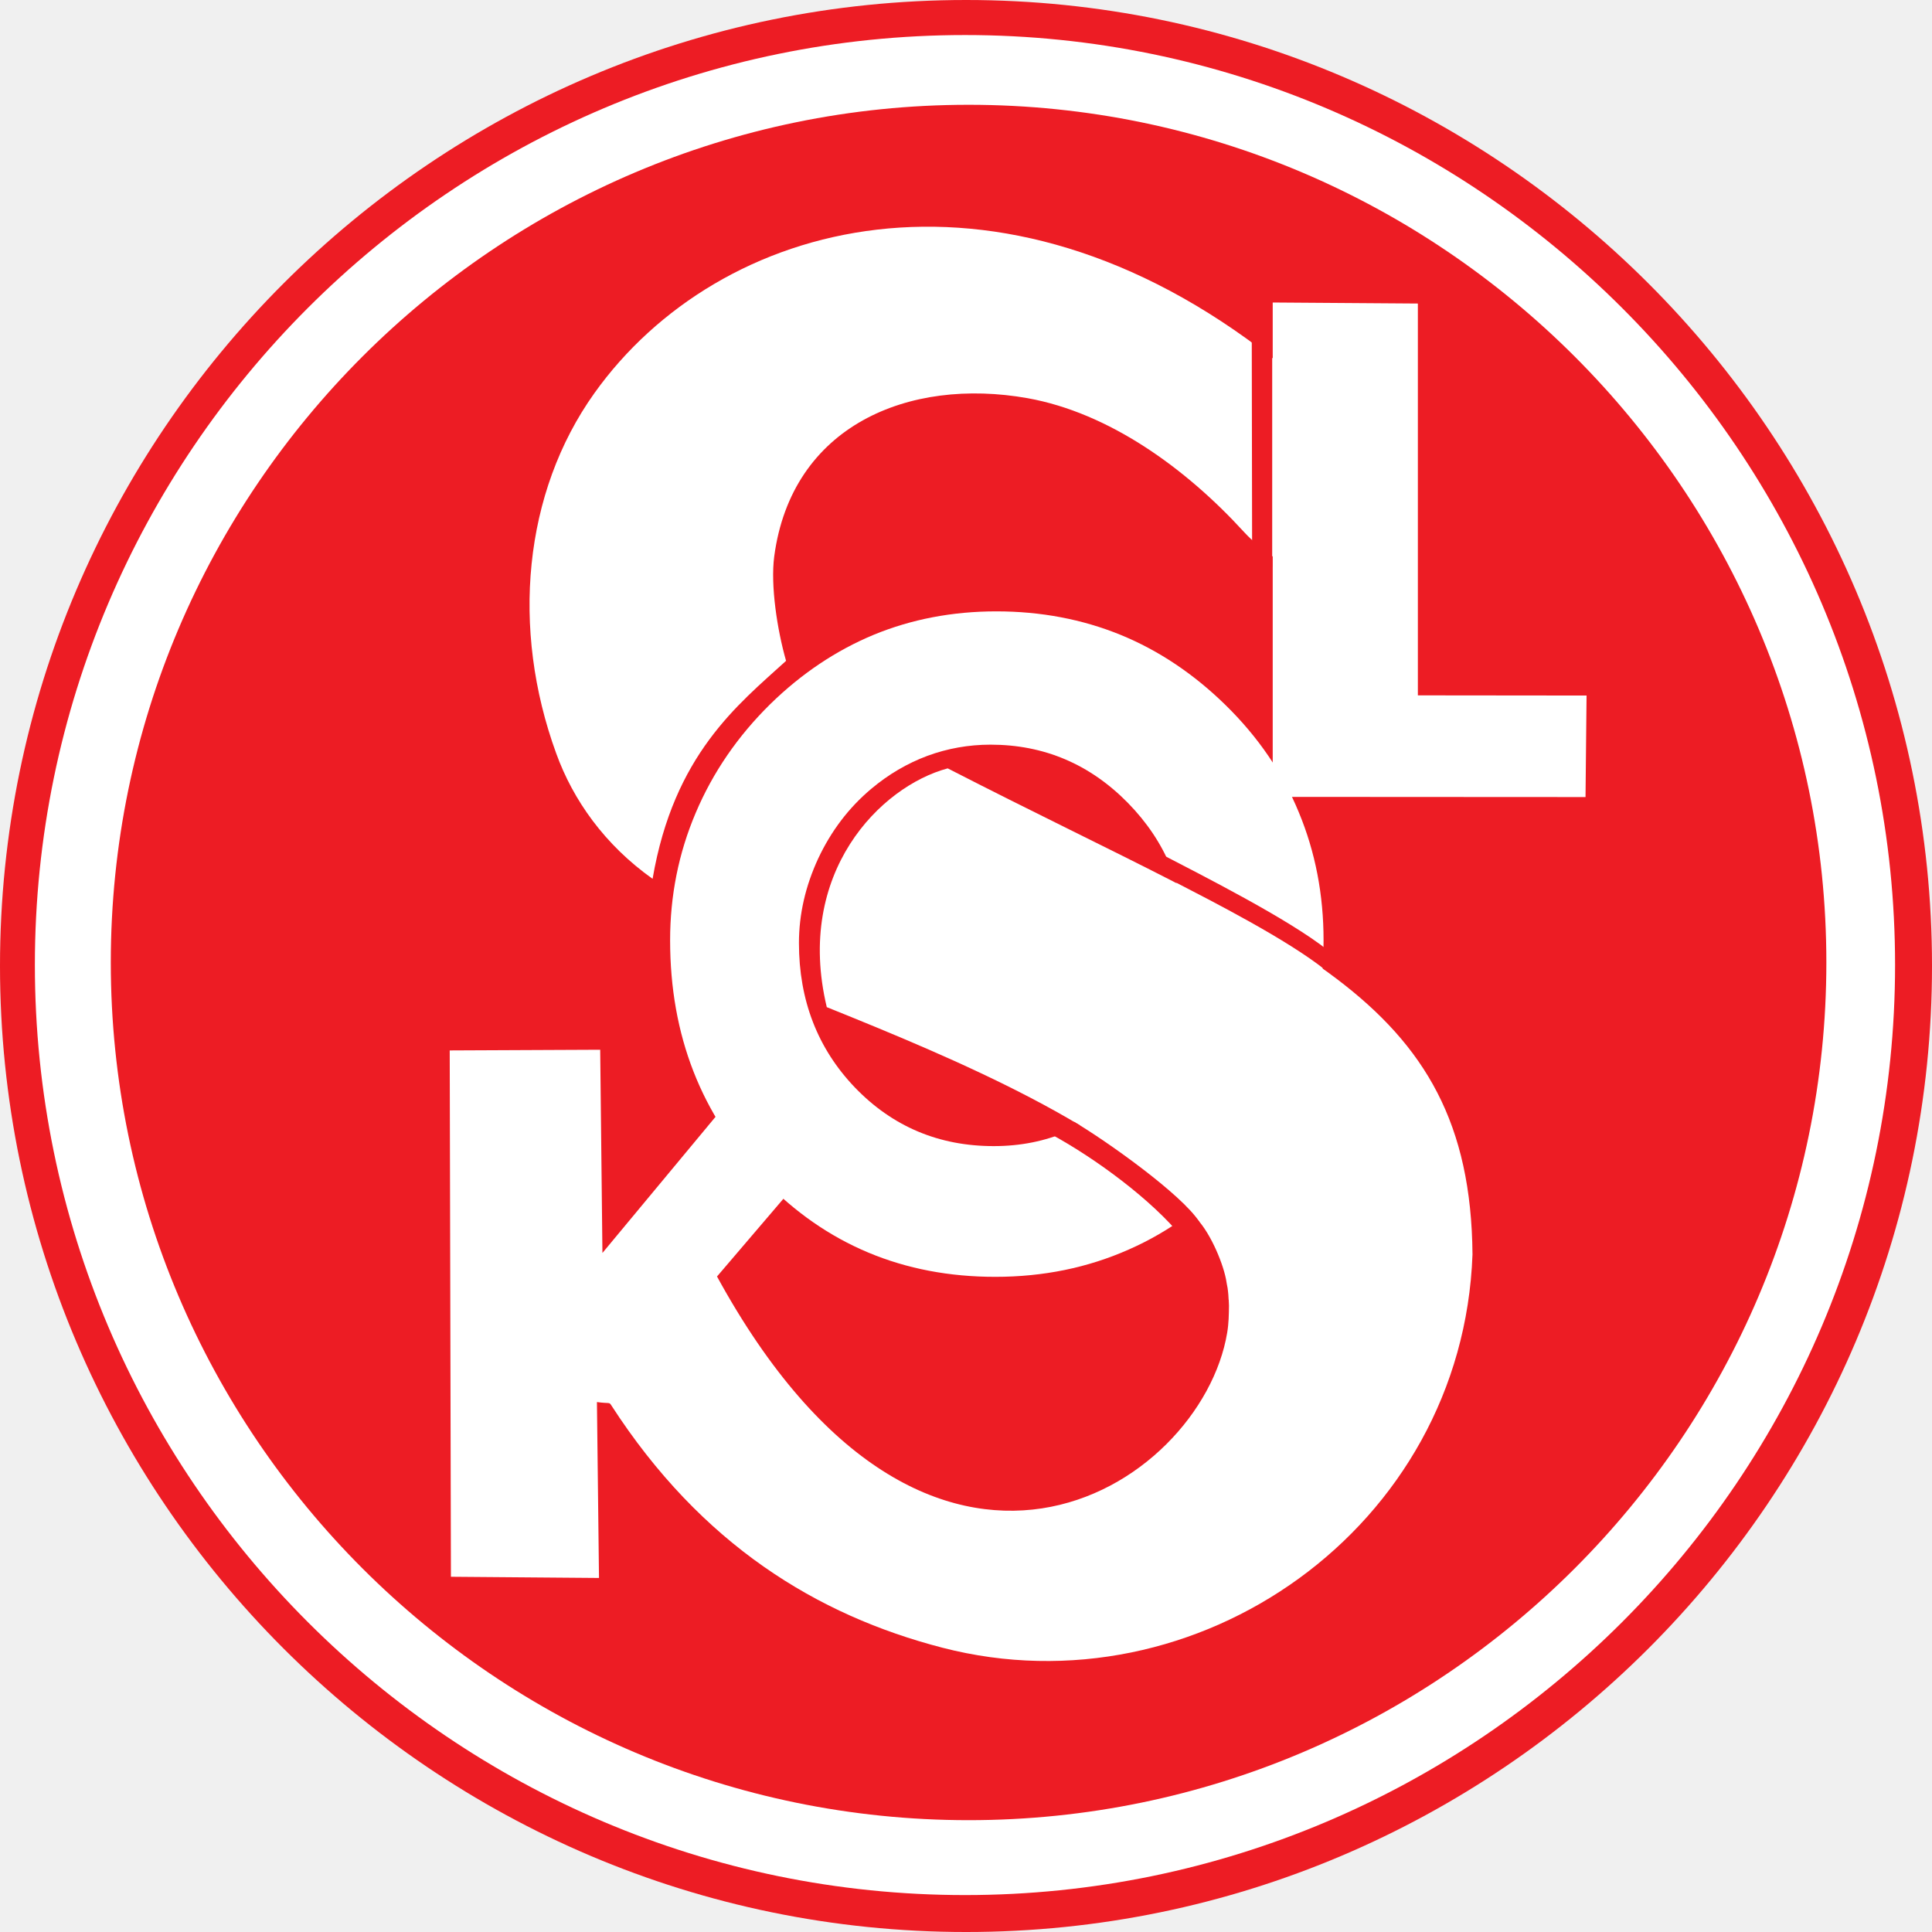
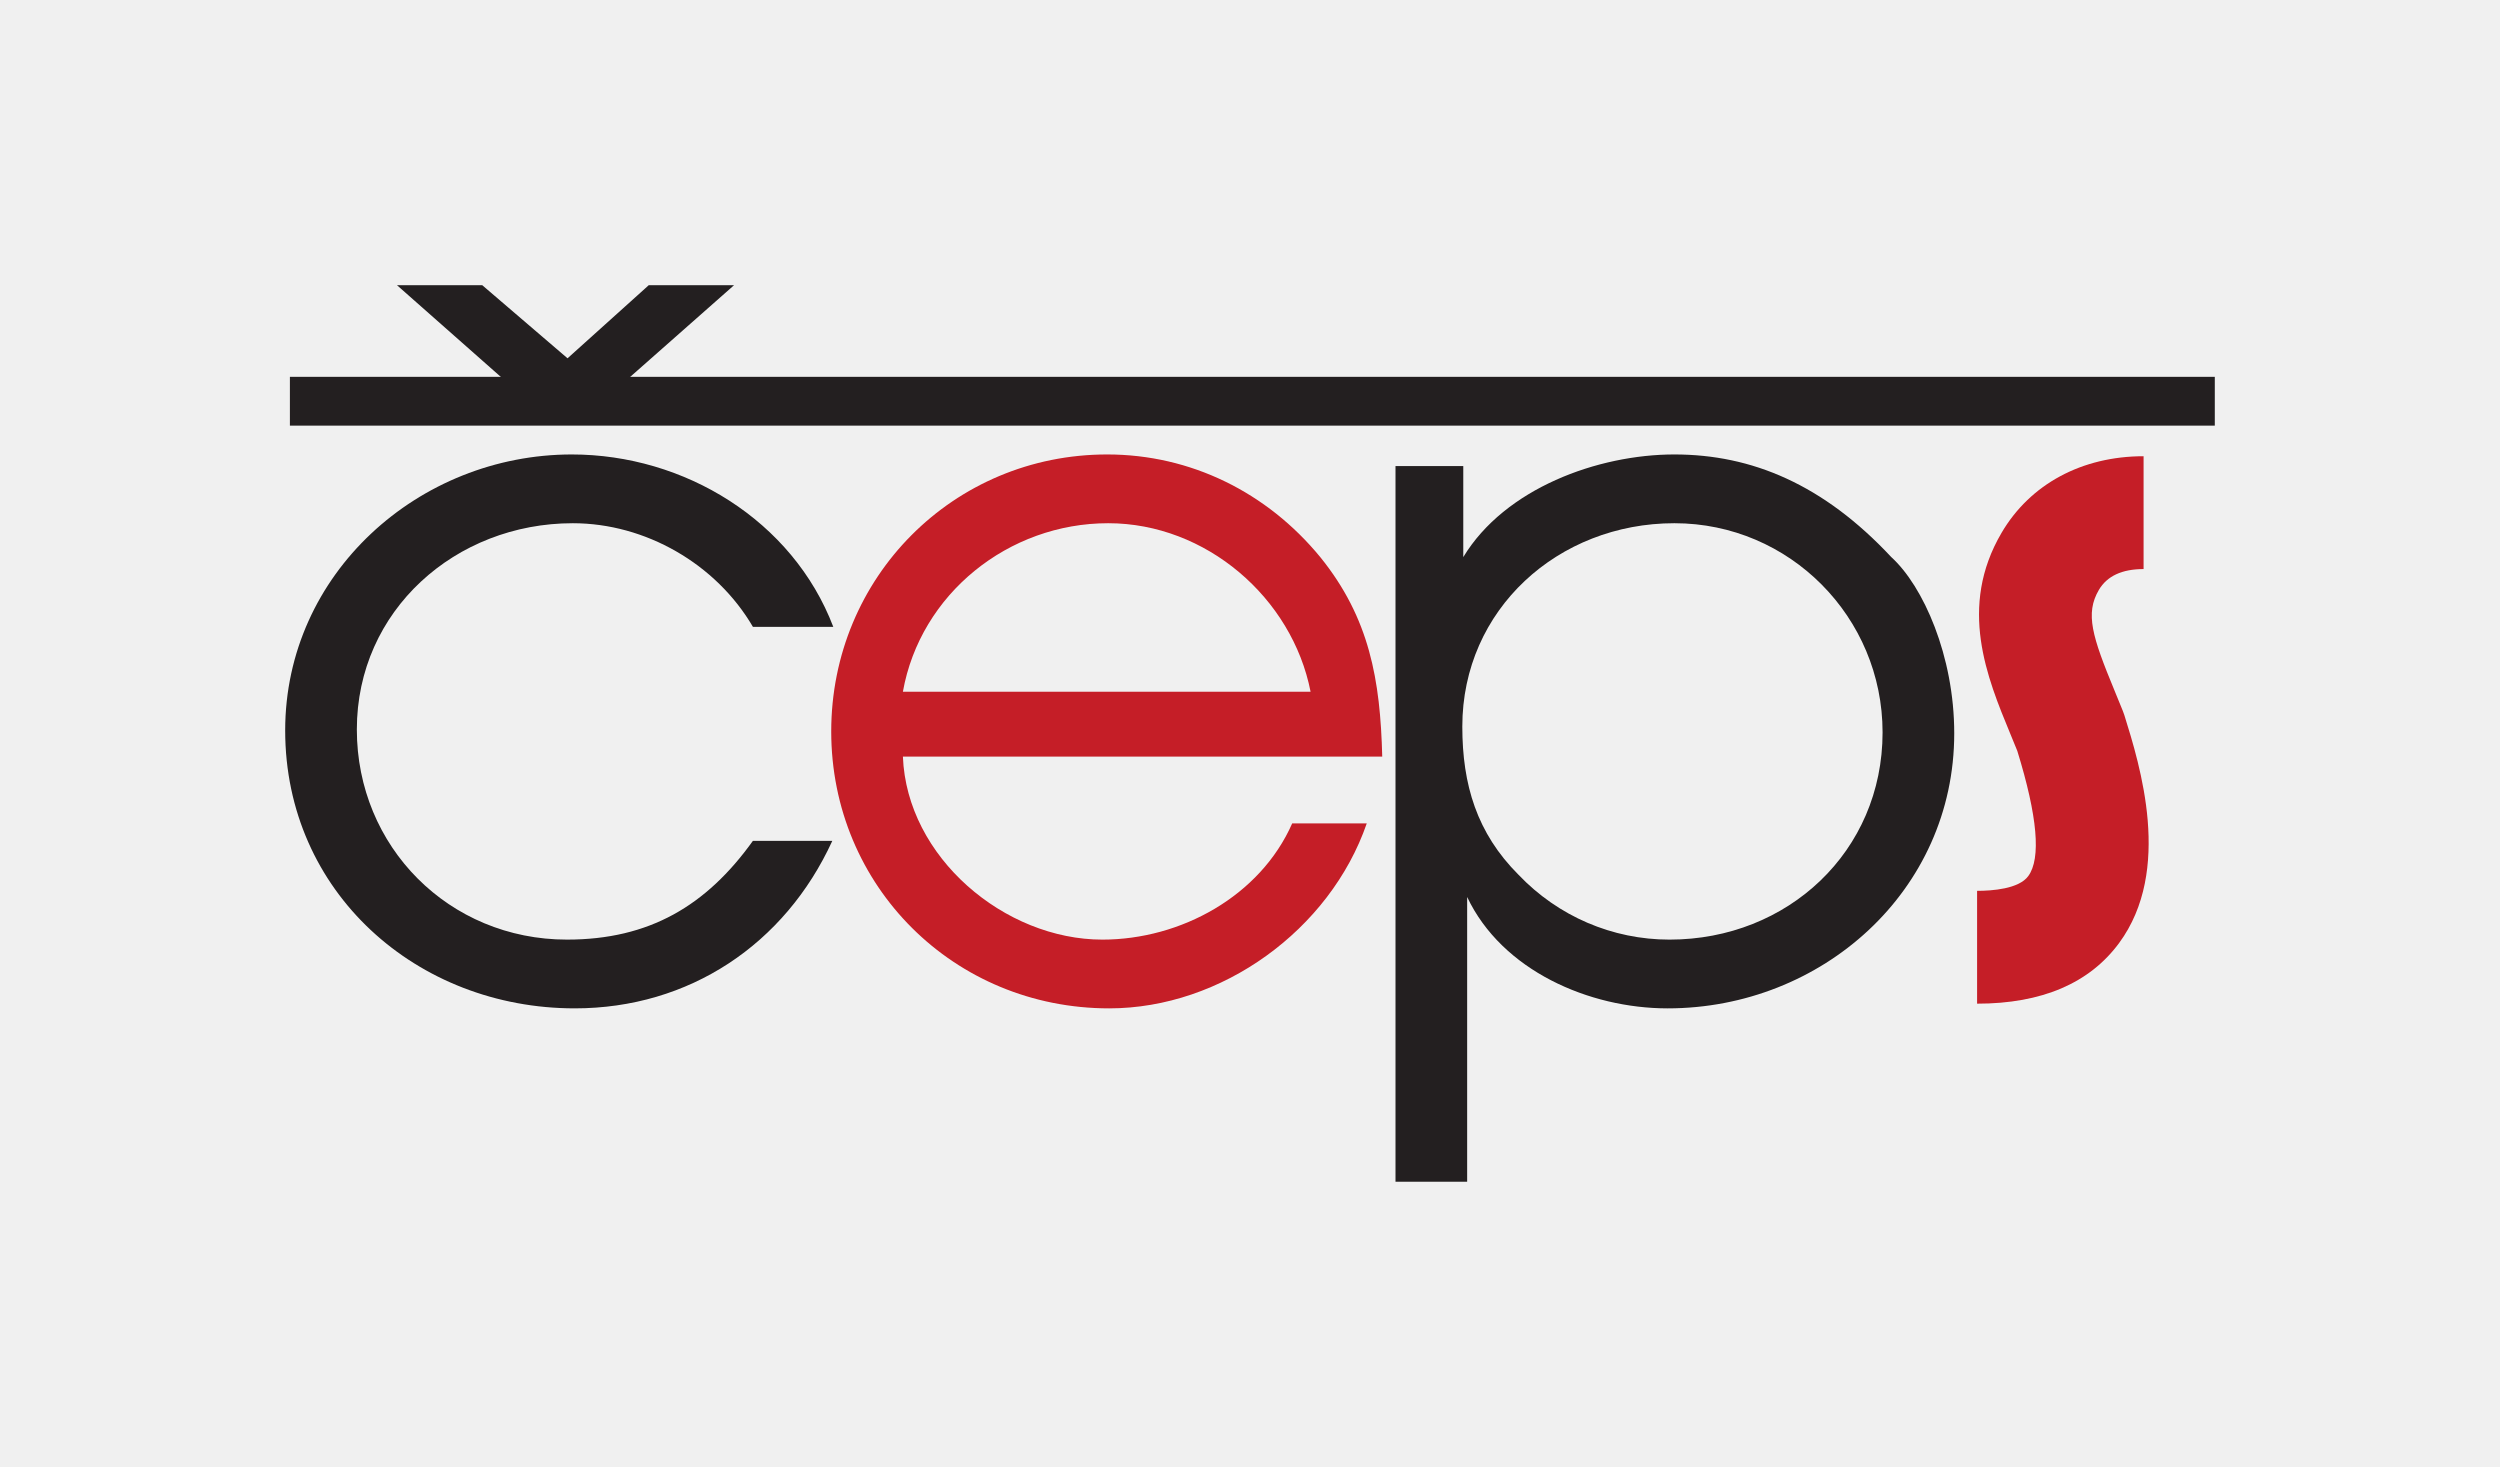
- <svg xmlns="http://www.w3.org/2000/svg" version="1.1" id="svg2" viewBox="0 0 146.471 146.471" height="146.471" width="146.471">
-   <defs id="defs4">
-     <clipPath clipPathUnits="userSpaceOnUse" id="clipPath4169">
-       <path d="m 0,1296 1296,0 L 1296,0 0,0 0,1296 Z" id="path4171" />
+ <svg xmlns="http://www.w3.org/2000/svg" id="svg5955" version="1.1" viewBox="0 0 87.663 51.437" height="51.437mm" width="87.663mm">
+   <defs id="defs5949">
+     <clipPath clipPathUnits="userSpaceOnUse" id="clipPath5979">
+       <path d="M 0,0 H 419.528 V 226.772 H 0 Z" id="path5977" />
+     </clipPath>
+     <clipPath clipPathUnits="userSpaceOnUse" id="clipPath6023">
+       <path d="M 0,0 H 419.528 V 226.772 H 0 Z" id="path6021" />
    </clipPath>
  </defs>
-   <g transform="translate(-341.3122,-471.9178)" id="layer1">
-     <g id="g4163" transform="matrix(0.1808769,0,0,-0.1808769,301.7733,661.4934)">
-       <g id="g4165">
-         <g id="g4167" clip-path="url(#clipPath4169)">
-           <path d="m 623.524,238.308 c 222.912,0 404.856,181.944 404.856,404.927 0,222.985 -181.944,404.857 -404.856,404.857 -223.056,0 -404.928,-181.872 -404.928,-404.857 0,-222.983 181.872,-404.927 404.928,-404.927" style="fill:#ed1c24;fill-opacity:1;fill-rule:nonzero;stroke:none" id="path4173" />
-           <path d="m 623.092,253.788 c 214.632,0 389.808,175.105 389.808,389.88 0,214.632 -175.176,389.736 -389.808,389.736 -214.704,0 -389.88,-175.104 -389.88,-389.736 0,-214.775 175.176,-389.88 389.88,-389.88" style="fill:#ffffff;fill-opacity:1;fill-rule:nonzero;stroke:none" id="path4175" />
-           <path d="m 624.604,285.181 c 198,0 359.496,161.495 359.496,359.495 0,198 -161.496,359.496 -359.496,359.496 -198.072,0 -359.568,-161.496 -359.568,-359.496 0,-198 161.496,-359.495 359.568,-359.495" style="fill:#ed1c24;fill-opacity:1;fill-rule:nonzero;stroke:none" id="path4177" />
-           <path d="m 492.124,679.74 c -20.088,14.256 -33.336,33.048 -40.392,52.56 -19.08,52.272 -13.752,109.296 15.984,150.984 52.056,73.008 169.344,104.976 284.328,14.616 l 0,23.4 60.84,-0.432 0,-164.232 70.704,-0.072 -0.432,-42.552 -131.112,0.072 0,100.728 c -4.536,3.456 -8.136,6.048 -12.024,10.296 -24.48,26.784 -56.592,49.968 -90.72,56.088 -49.824,8.856 -98.928,-11.52 -106.2,-66.384 -1.584,-12.096 1.224,-30.6 4.968,-43.704 -20.16,-18.36 -47.016,-39.24 -55.944,-91.368" style="fill:#ffffff;fill-opacity:1;fill-rule:nonzero;stroke:none" id="path4179" />
-           <path d="m 743.26,908.484 8.568,-9.504 0,-88.488 -8.424,9.072 -0.144,88.92 z" style="fill:#ed1c24;fill-opacity:1;fill-rule:nonzero;stroke:none" id="path4181" />
-           <path d="m 499.468,653.964 c 0,18.648 3.528,36.504 10.728,53.424 7.2,16.992 17.64,32.184 31.248,45.576 13.176,12.888 27.648,22.536 43.416,29.088 15.768,6.48 32.904,9.792 51.336,9.792 18.648,0 36.072,-3.312 52.128,-9.864 15.985,-6.552 30.672,-16.416 43.92,-29.376 13.68,-13.392 23.903,-28.368 30.744,-45 6.912,-16.632 10.368,-34.488 10.368,-53.64 0,-18.937 -2.952,-36.432 -8.928,-52.344 -5.832,-15.912 -14.688,-30.385 -26.424,-43.345 -13.68,-15.046 -29.088,-26.351 -46.296,-33.911 -17.208,-7.633 -35.855,-11.448 -55.944,-11.448 -38.52,0 -70.92,13.536 -97.056,40.607 -26.208,27.145 -39.24,60.624 -39.24,100.441" style="fill:#ffffff;fill-opacity:1;fill-rule:nonzero;stroke:none" id="path4183" />
-           <path d="m 553.468,652.812 c 0,-23.976 7.848,-44.28 23.544,-60.624 15.696,-16.272 35.064,-24.48 58.104,-24.48 22.392,0 41.4,8.28 56.88,24.769 15.552,16.559 23.256,36.863 23.256,60.911 0,22.536 -7.992,41.904 -23.904,58.176 -15.984,16.272 -35.208,24.408 -57.6,24.408 -9.144,0 -18,-1.584 -26.424,-4.68 -8.496,-3.168 -16.344,-7.776 -23.544,-13.824 -9.432,-7.92 -16.848,-17.712 -22.248,-29.232 -5.328,-11.52 -8.064,-23.328 -8.064,-35.424" style="fill:#ed1c24;fill-opacity:1;fill-rule:nonzero;stroke:none" id="path4185" />
-           <path d="M 615.82,726.036 C 758.164,652.884 834.916,631.86 835.779,522.275 831.604,407.652 720.22,329.893 613.588,357.468 561.028,371.076 512.5,400.74 474.772,459.132 c -0.864,1.368 -0.648,0.576 -5.976,1.296 l 0.864,-73.728 -62.064,0.504 -0.504,220.609 63.072,0.287 0.936,-85.176 50.184,60.408 27.36,-35.712 -29.52,-34.559 C 607.9,350.7 722.092,424.068 732.964,489.516 c 0.65,3.877 0.703,7.561 0.746,11.313 0.042,0.629 -0.108,1.274 -0.086,1.898 0.024,0.705 -0.083,0.378 -0.087,1.078 -0.006,1.182 -0.156,2.109 -0.258,3.278 -0.041,0.462 -0.216,1.769 -0.474,2.847 -0.076,0.455 -0.259,1.638 -0.346,2.026 -1.586,7.893 -7.303,20.888 -13.286,26.325 -0.033,0.032 -0.03,0.111 -0.064,0.141 -31.755,37.195 -99.238,65.476 -153.977,87.534 -13.464,56.304 22.464,92.52 50.688,100.08" style="fill:#ffffff;fill-opacity:1;fill-rule:nonzero;stroke:none" id="path4187" />
-           <path d="m 710.716,678.588 -8.208,12.96 c 20.376,-10.584 56.376,-28.728 72.935,-41.976 l -1.223,-8.136 c -16.2,12.96 -47.808,29.016 -63.504,37.152" style="fill:#ed1c24;fill-opacity:1;fill-rule:nonzero;stroke:none" id="path4189" />
-           <path d="m 658.111,573.248 10.739,4.62 c 13.406,-7.923 45.006,-30.303 52.492,-41.956 l -7.412,-6.258 c -12.222,15.043 -35.457,32.644 -55.819,43.594" style="fill:#ed1c24;fill-opacity:1;fill-rule:nonzero;stroke:none" id="path4191" />
-         </g>
+   <g transform="translate(-35.06974,-124.7083)" id="layer1">
+     <g id="g6132">
+       <path d="m 45.235,139.633 h 67.497 v -1.711 H 45.235 Z" style="fill:#231f20;fill-opacity:1;fill-rule:nonzero;stroke:none;stroke-width:0.353" id="path5967" />
+       <g id="g5969" transform="matrix(0.3527778,0,0,-0.3527778,55.96909,138.9815)">
+         <path d="M 0,0 13.722,12.113 H 5.243 l -8.074,-7.267 -8.479,7.267 h -8.475 L -6.068,0 Z" style="fill:#231f20;fill-opacity:1;fill-rule:nonzero;stroke:none" id="path5971" />
+       </g>
+       <g id="g5981" transform="matrix(0.3527778,0,0,-0.3527778,104.3968,159.9022)">
+         <path d="m 0,0 v 11.215 c 1.496,0 4.148,0.19 5.084,1.463 1.289,1.753 0.924,5.941 -1.088,12.448 -0.228,0.569 -0.461,1.132 -0.691,1.688 -2.321,5.616 -5.207,12.604 -0.871,19.991 2.837,4.836 7.982,7.609 14.115,7.609 V 43.199 c -2.143,0 -3.637,-0.697 -4.444,-2.071 -1.382,-2.357 -0.669,-4.623 1.565,-10.031 0.273,-0.662 0.551,-1.333 0.822,-2.013 l 0.147,-0.41 C 16.197,23.675 19.443,13.272 14.119,6.032 11.174,2.029 6.424,0 0,0" style="fill:#c51e27;fill-opacity:1;fill-rule:nonzero;stroke:none" id="path5983" />
+       </g>
+       <g id="g5985" transform="matrix(0.3527778,0,0,-0.3527778,64.25521,154.1927)">
+         <path d="m 0,0 c -4.717,-10.299 -14.246,-16.651 -25.604,-16.651 -15.689,0 -28.78,11.549 -28.78,27.625 0,15.592 13.283,27.432 28.492,27.432 11.165,0 21.946,-6.546 25.988,-17.134 h -7.989 c -3.658,6.257 -10.684,10.299 -17.903,10.299 -11.647,0 -21.465,-8.662 -21.465,-20.502 0,-11.646 9.144,-20.886 20.887,-20.886 8.183,0 13.86,3.369 18.481,9.817 z" style="fill:#231f20;fill-opacity:1;fill-rule:nonzero;stroke:none" id="path5987" />
+       </g>
+       <g id="g5989" transform="matrix(0.3527778,0,0,-0.3527778,66.73001,151.2384)">
+         <path d="m 0,0 c 0.384,-10.01 10.106,-18.192 19.828,-18.192 7.797,0 15.689,4.331 18.866,11.55 h 7.412 C 42.448,-17.23 31.667,-25.026 20.501,-25.026 c -15.4,0 -27.625,12.128 -27.625,27.529 0,15.304 12.128,27.529 27.433,27.529 8.277,0 15.882,-3.754 21.176,-10.203 C 46.394,13.764 47.453,7.604 47.645,0 Z M 40.522,6.449 C 38.694,15.786 30.127,23.197 20.405,23.197 10.491,23.197 1.732,16.171 0,6.449 Z" style="fill:#c51e27;fill-opacity:1;fill-rule:nonzero;stroke:none" id="path5991" />
+       </g>
+       <g id="g5993" transform="matrix(0.3527778,0,0,-0.3527778,86.37991,141.0513)">
+         <path d="m 0,0 v -9.048 c 4.138,6.834 13.38,10.203 20.984,10.203 7.699,0 14.822,-2.984 21.56,-10.203 3.176,-2.888 6.256,-9.818 6.256,-17.519 0,-15.689 -13.185,-27.336 -28.49,-27.336 -7.797,0 -16.459,3.754 -19.925,11.07 V -71.132 H -6.737 V 0 Z m 41.677,-26.47 c 0,11.454 -9.24,20.79 -20.693,20.79 -11.551,0 -21.08,-8.566 -21.08,-20.213 0,-5.775 1.443,-10.588 5.582,-14.726 3.947,-4.14 9.337,-6.45 15.015,-6.45 11.744,0 21.176,8.759 21.176,20.599" style="fill:#231f20;fill-opacity:1;fill-rule:nonzero;stroke:none" id="path5995" />
      </g>
    </g>
  </g>
</svg>
